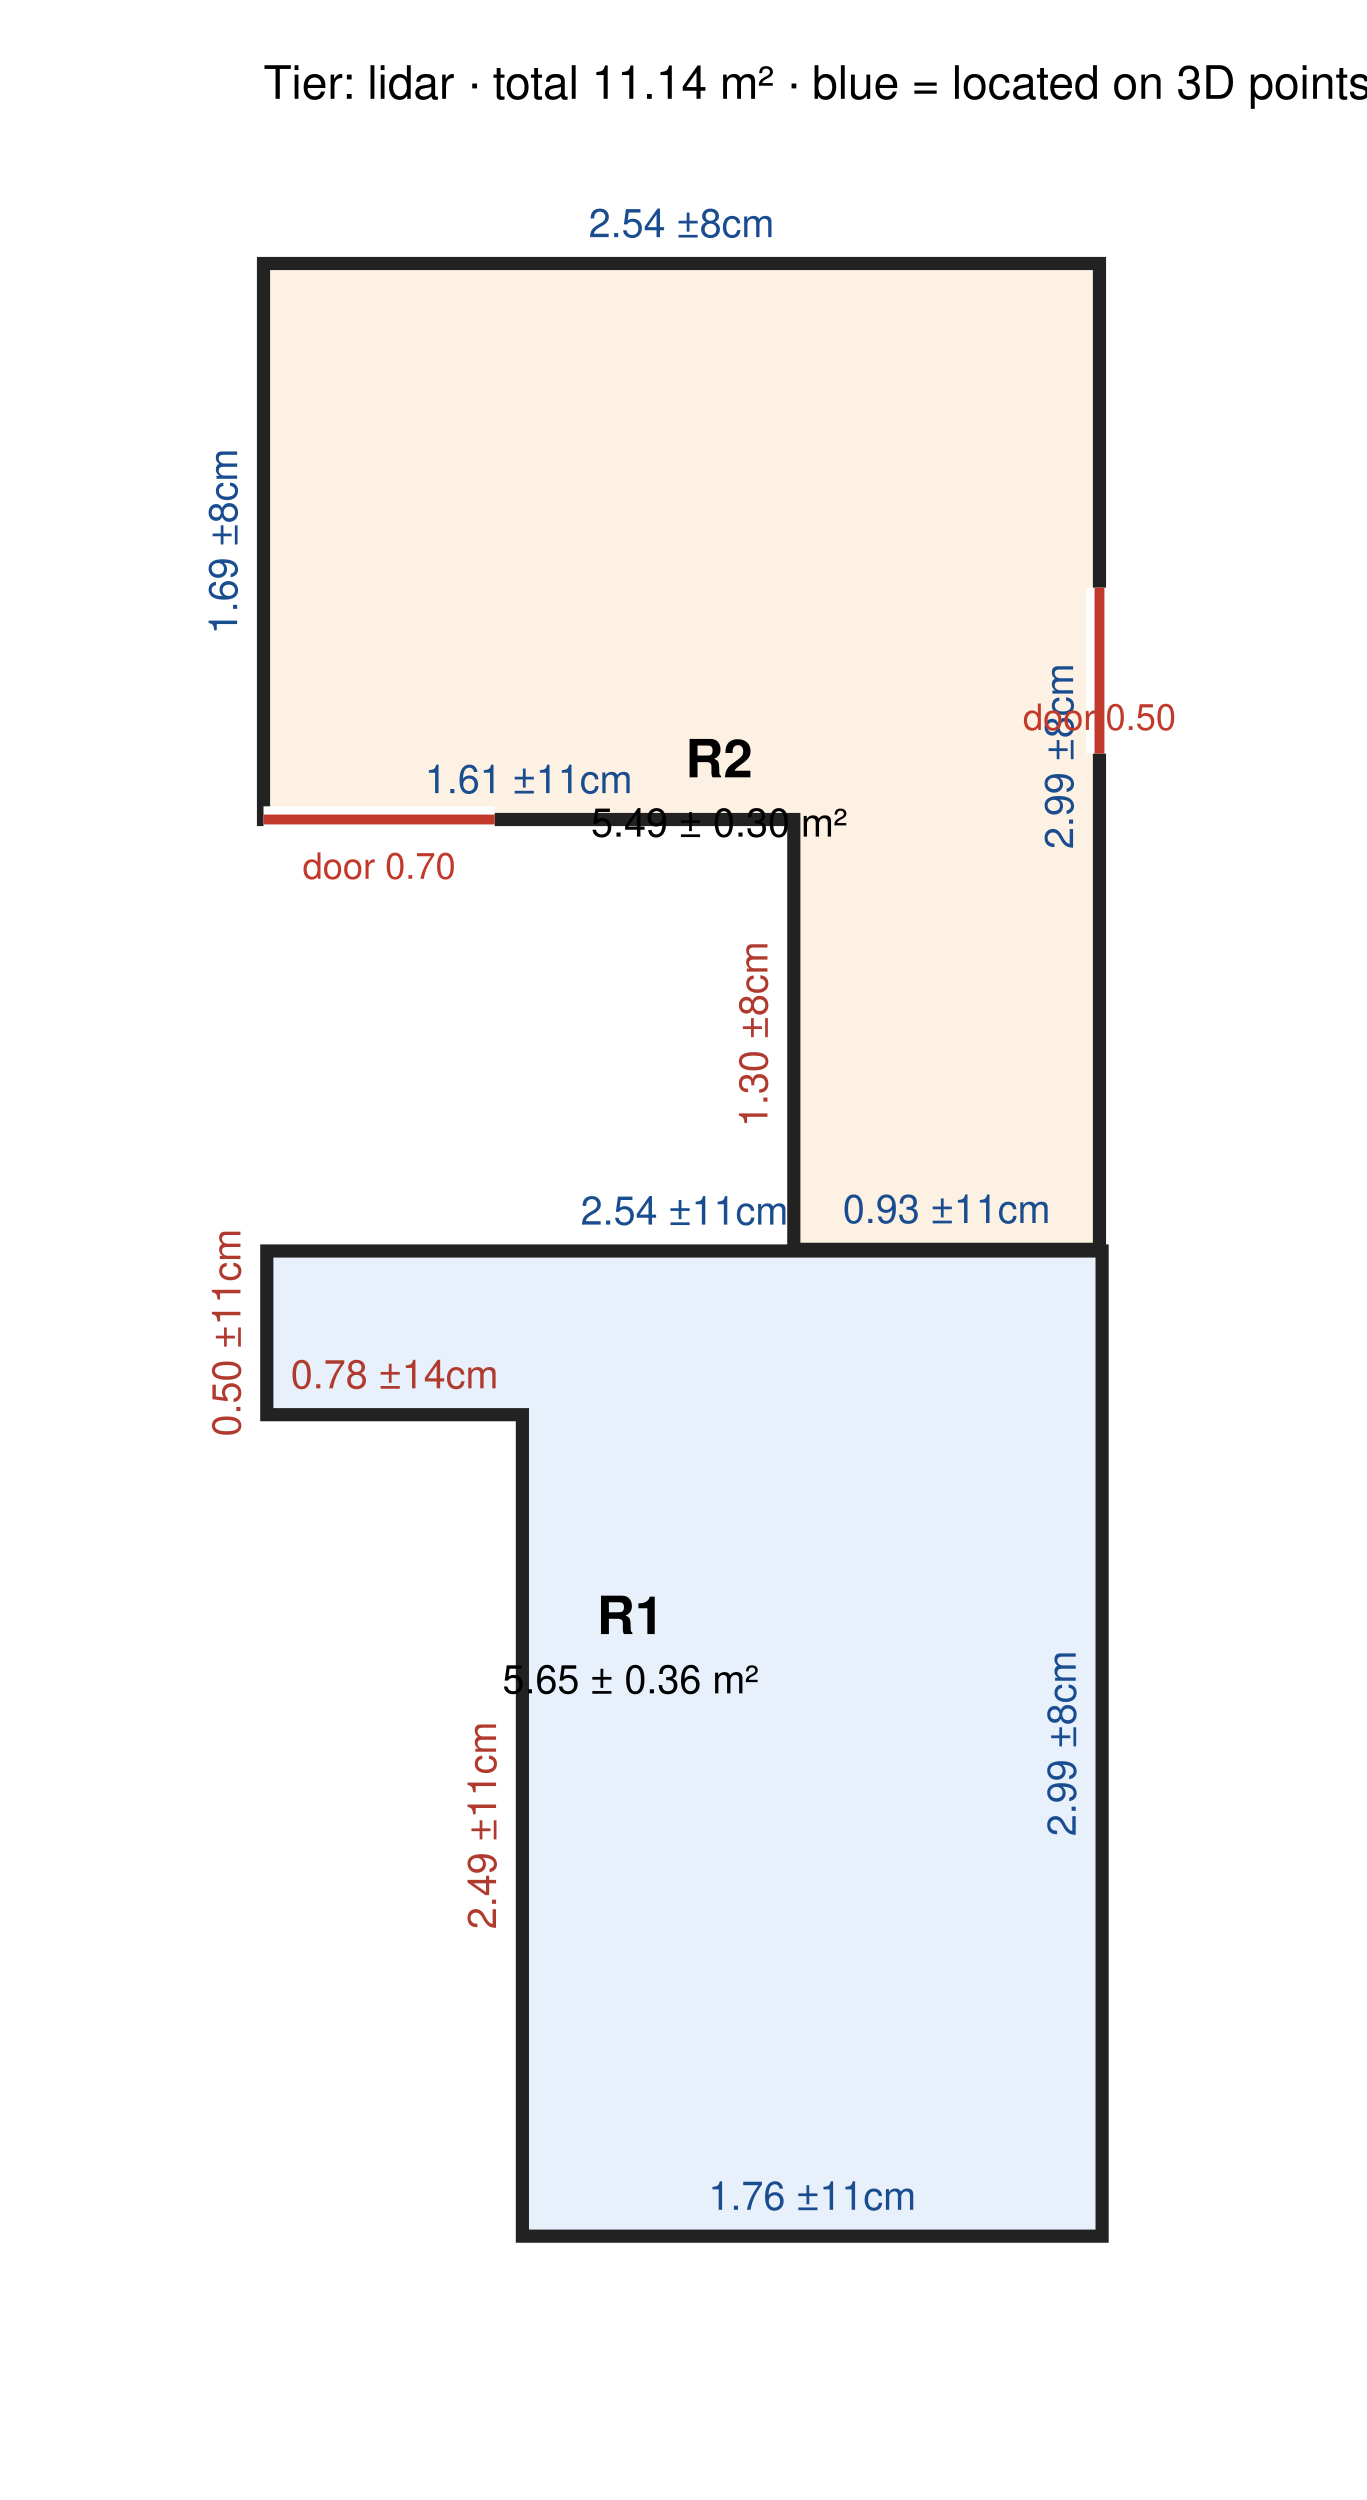
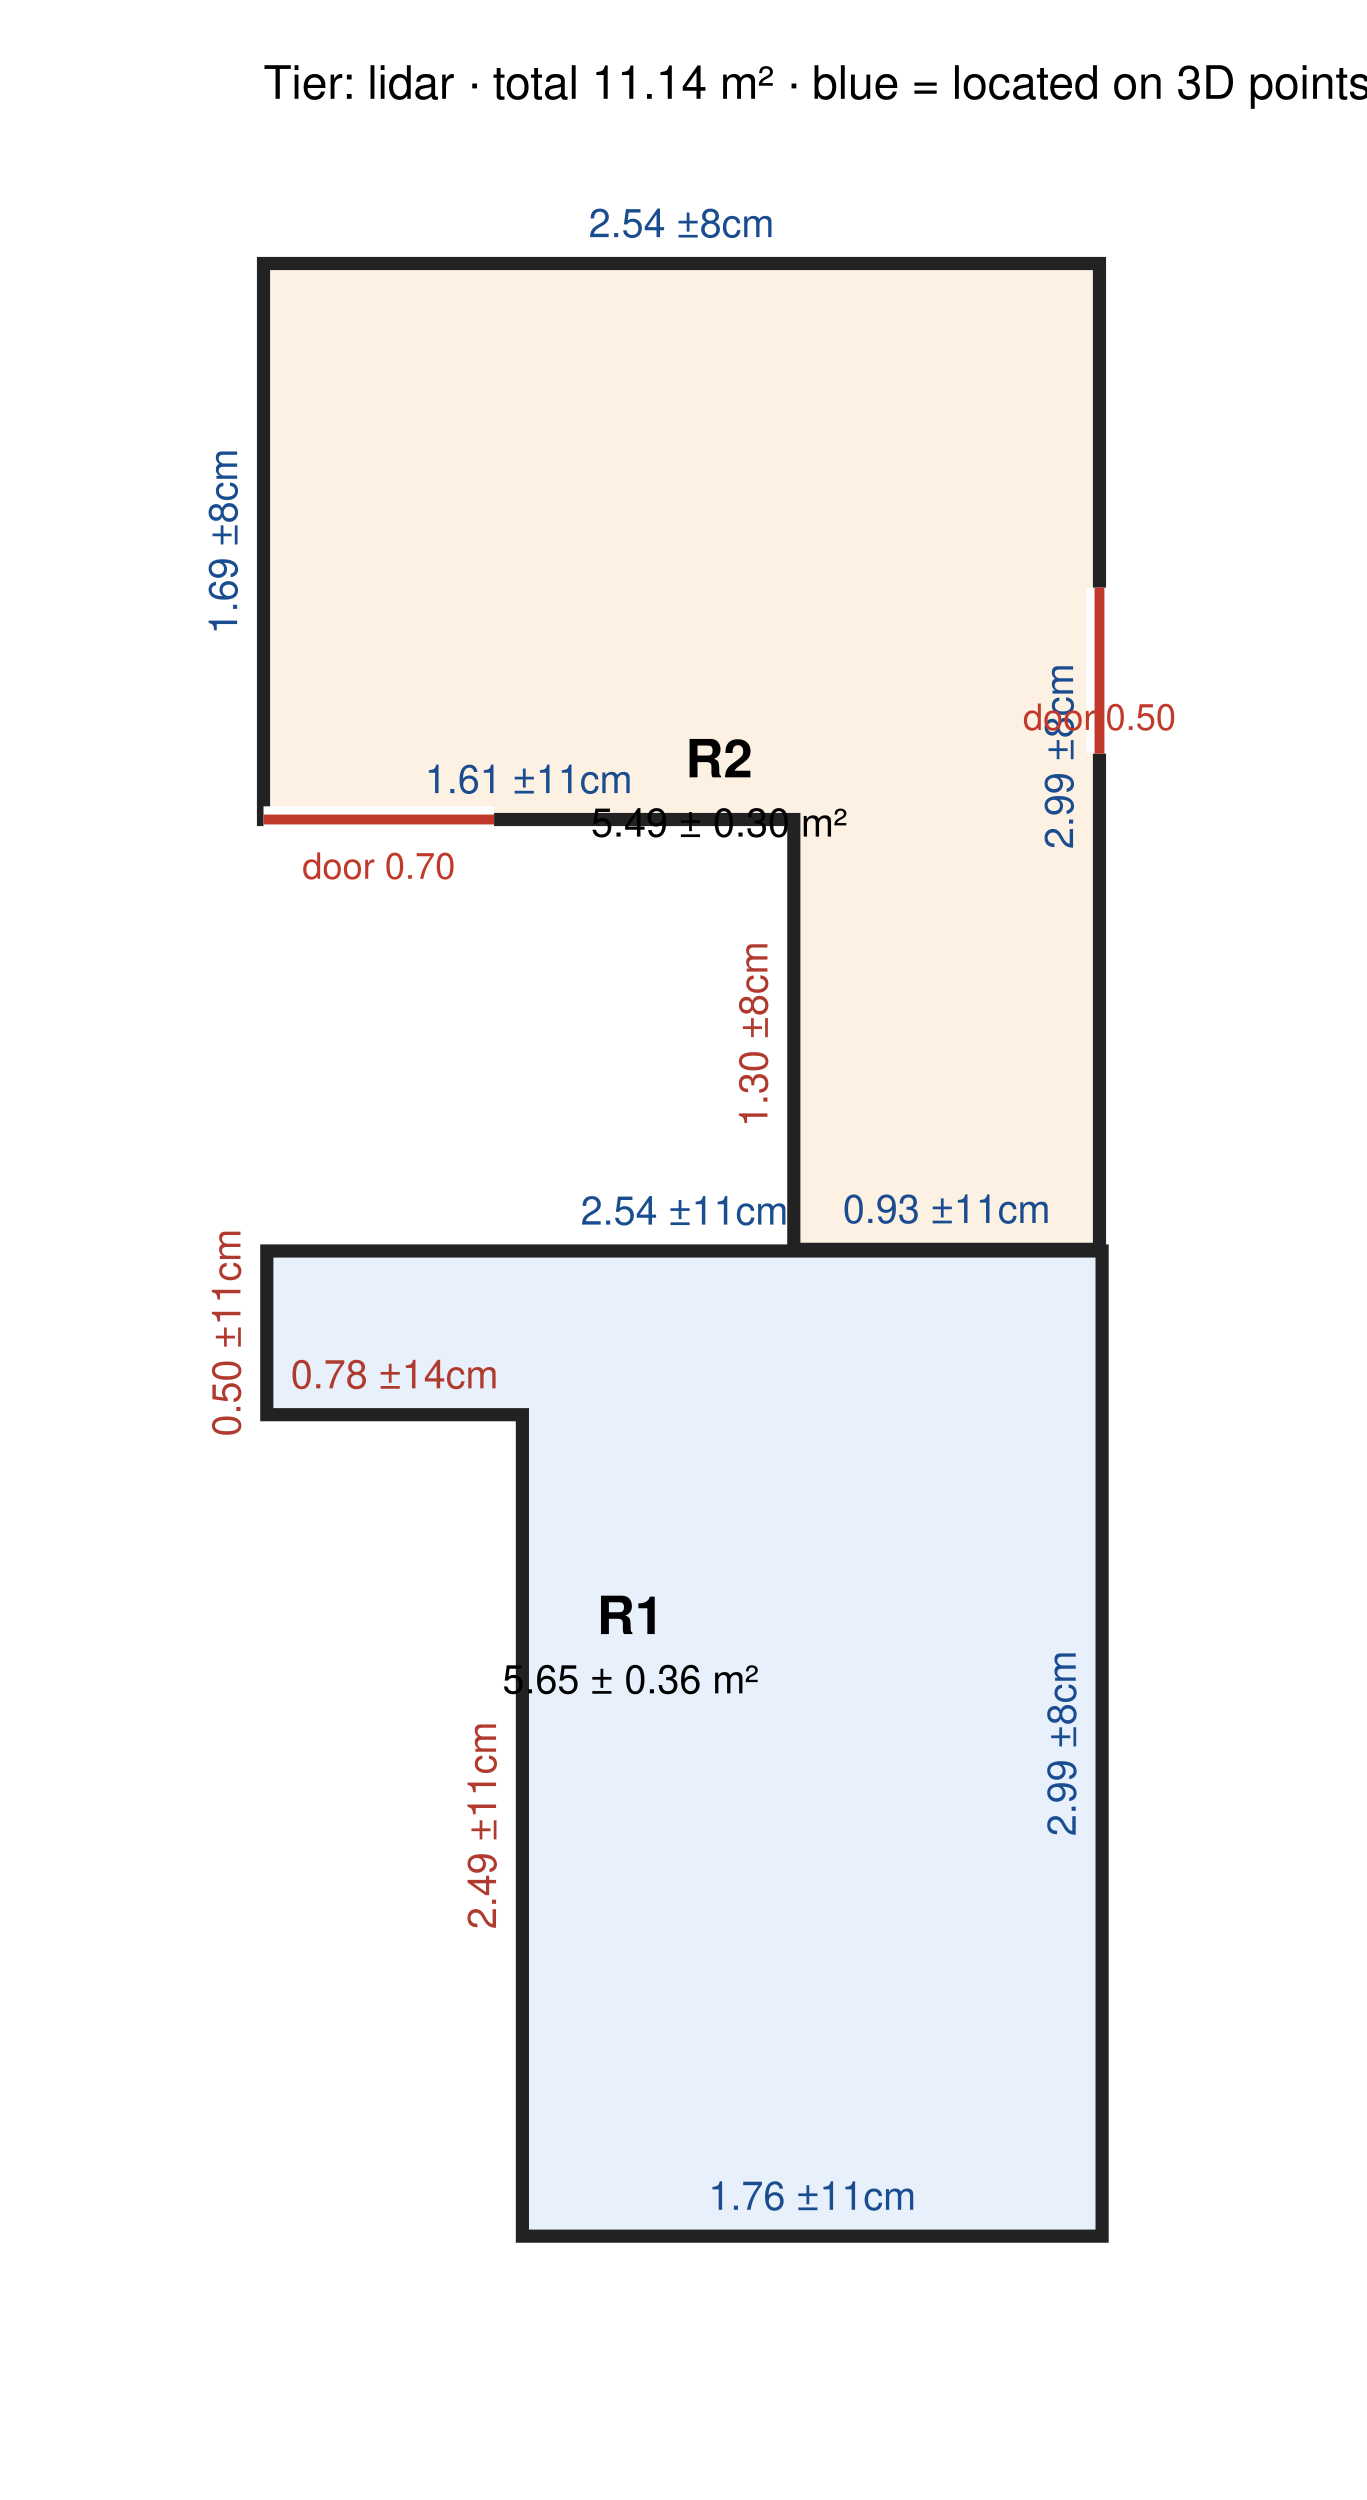
<svg xmlns="http://www.w3.org/2000/svg" width="415" height="759" viewBox="0 0 415 759" font-family="Helvetica, Arial, sans-serif">
  <rect width="415" height="759" fill="white" />
  <polygon points="158.6,678.9 158.6,429.5 81.0,429.5 81.0,379.8 334.6,379.8 334.6,678.9" fill="#e8f1fb" stroke="#222" stroke-width="4" />
  <polygon points="80.0,80.0 333.8,80.0 333.8,379.3 241.0,379.3 241.0,248.8 80.0,248.8" fill="#fdf1e3" stroke="#222" stroke-width="4" />
  <text x="158.6" y="546.2" font-size="12" fill="#b03a2e" text-anchor="middle" transform="rotate(-90 158.6 554.2)">2.49 ±11cm</text>
  <text x="119.8" y="421.5" font-size="12" fill="#b03a2e" text-anchor="middle">0.78 ±14cm</text>
  <text x="81.0" y="396.6" font-size="12" fill="#b03a2e" text-anchor="middle" transform="rotate(-90 81.0 404.6)">0.50 ±11cm</text>
  <text x="207.8" y="371.8" font-size="12" fill="#1a4d8f" text-anchor="middle">2.54 ±11cm</text>
  <text x="334.6" y="521.3" font-size="12" fill="#1a4d8f" text-anchor="middle" transform="rotate(-90 334.6 529.3)">2.99 ±8cm</text>
  <text x="246.6" y="670.9" font-size="12" fill="#1a4d8f" text-anchor="middle">1.76 ±11cm</text>
  <text x="206.9" y="72.0" font-size="12" fill="#1a4d8f" text-anchor="middle">2.54 ±8cm</text>
  <text x="333.8" y="221.6" font-size="12" fill="#1a4d8f" text-anchor="middle" transform="rotate(-90 333.8 229.6)">2.99 ±8cm</text>
  <text x="287.4" y="371.3" font-size="12" fill="#1a4d8f" text-anchor="middle">0.93 ±11cm</text>
  <text x="241.0" y="306.0" font-size="12" fill="#b03a2e" text-anchor="middle" transform="rotate(-90 241.0 314.0)">1.30 ±8cm</text>
  <text x="160.5" y="240.8" font-size="12" fill="#1a4d8f" text-anchor="middle">1.61 ±11cm</text>
  <text x="80.0" y="156.4" font-size="12" fill="#1a4d8f" text-anchor="middle" transform="rotate(-90 80.0 164.4)">1.69 ±8cm</text>
  <line x1="333.8" y1="228.8" x2="333.8" y2="178.4" stroke="white" stroke-width="8" />
  <line x1="333.8" y1="228.8" x2="333.8" y2="178.4" stroke="#c0392b" stroke-width="3" stroke-dasharray="none" />
  <text x="333.8" y="221.6" font-size="11" fill="#c0392b" text-anchor="middle">door 0.50</text>
-   <line x1="80.0" y1="248.8" x2="150.2" y2="248.8" stroke="white" stroke-width="8" />
-   <line x1="80.0" y1="248.8" x2="150.2" y2="248.8" stroke="#c0392b" stroke-width="3" stroke-dasharray="none" />
-   <text x="115.1" y="266.8" font-size="11" fill="#c0392b" text-anchor="middle">door 0.70</text>
+   <line x1="80.0" y1="248.8" x2="150.0" y2="248.8" stroke="white" stroke-width="8" />
+   <line x1="80.0" y1="248.8" x2="150.0" y2="248.8" stroke="#c0392b" stroke-width="3" stroke-dasharray="none" />
+   <text x="115.0" y="266.8" font-size="11" fill="#c0392b" text-anchor="middle">door 0.70</text>
  <text x="191.4" y="496.1" font-size="16" font-weight="bold" text-anchor="middle">R1</text>
  <text x="191.4" y="514.1" font-size="12" text-anchor="middle">5.65 ± 0.36 m²</text>
  <text x="218.3" y="236.0" font-size="16" font-weight="bold" text-anchor="middle">R2</text>
  <text x="218.3" y="254.0" font-size="12" text-anchor="middle">5.49 ± 0.30 m²</text>
  <text x="80" y="30" font-size="14">Tier: lidar · total 11.14 m² · blue = located on 3D points, red = grid-only (wider interval) · ±values are 95% intervals</text>
</svg>
